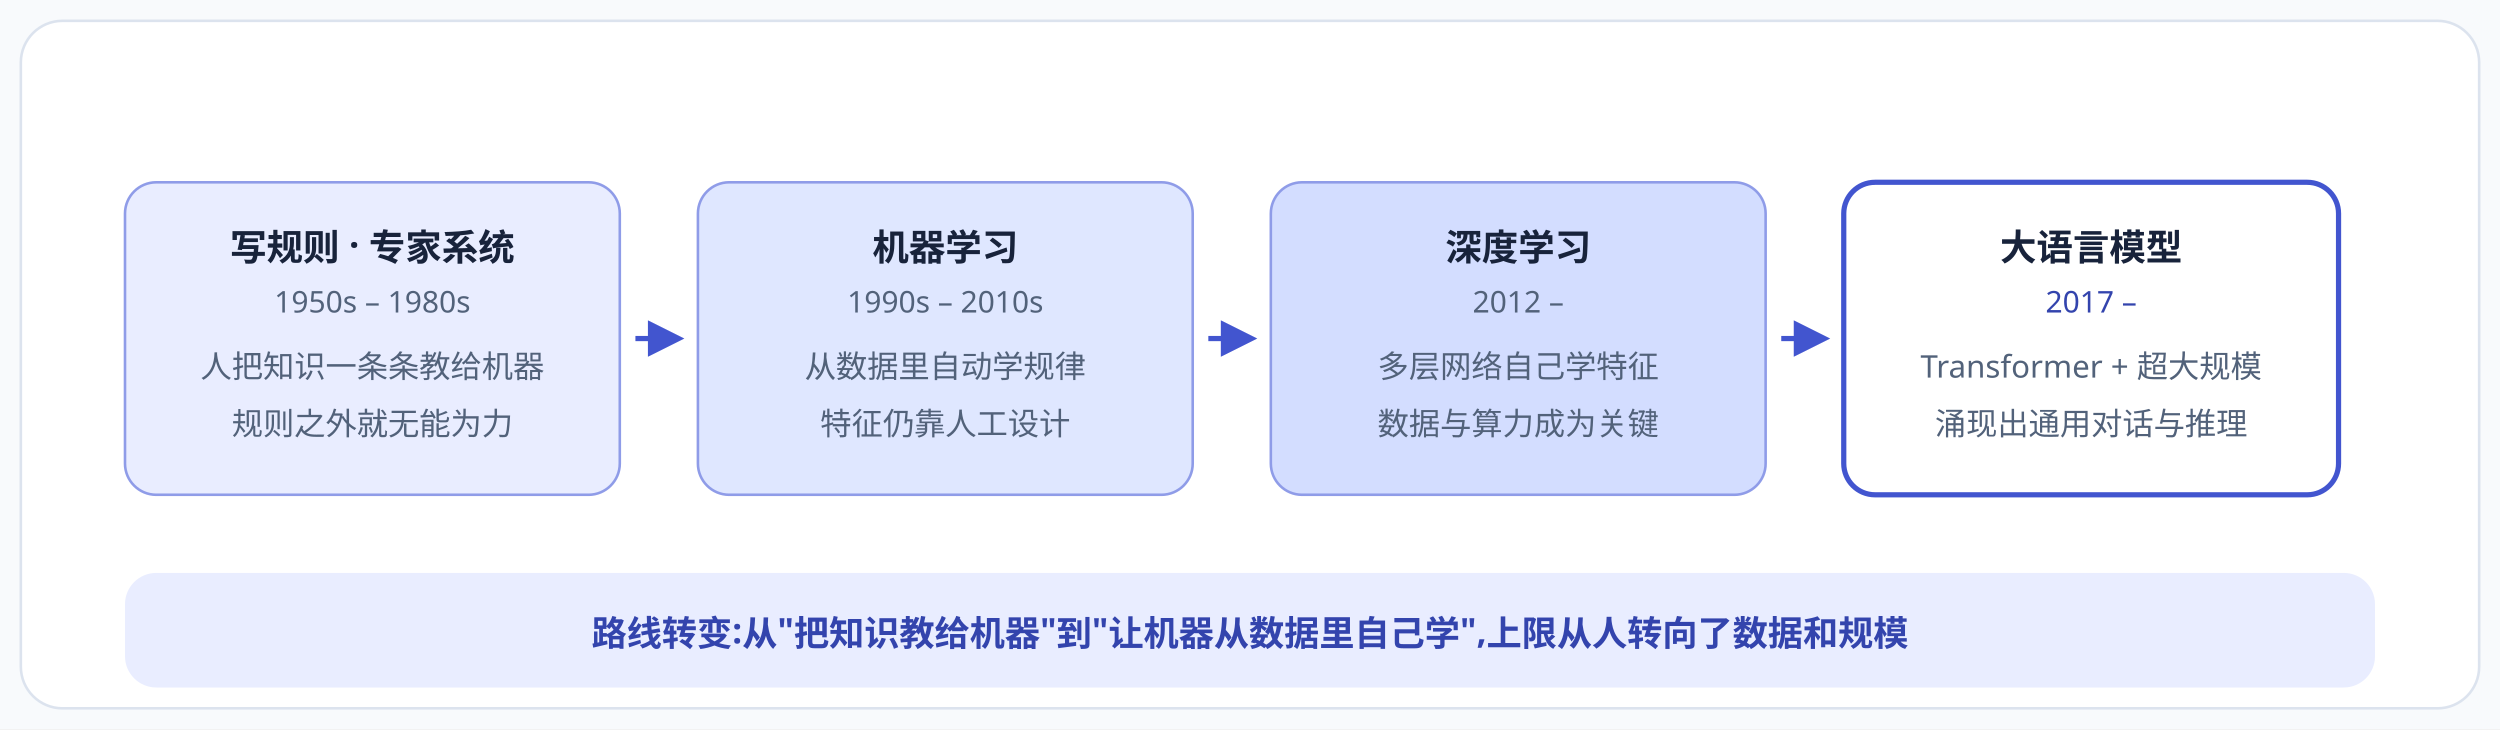
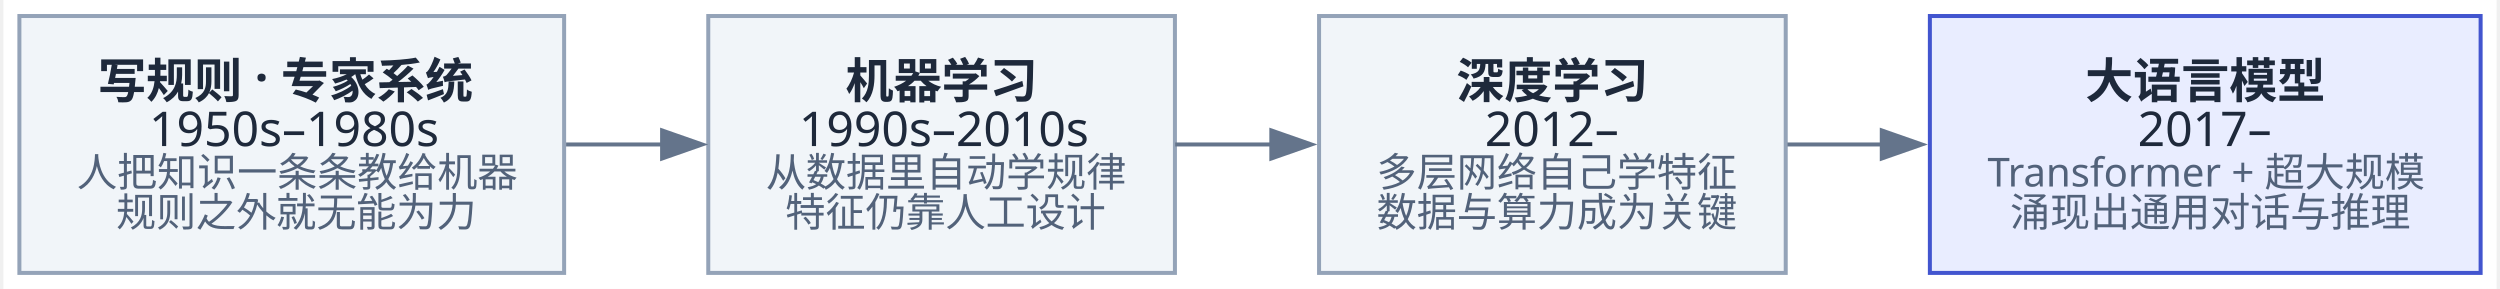
- <svg xmlns="http://www.w3.org/2000/svg" viewBox="0 0 960 280" font-family="system-ui,'PingFang SC','Microsoft YaHei','Noto Sans SC',sans-serif">
-   <defs>
-     <marker id="arr3" viewBox="0 0 10 10" refX="8" refY="5" markerWidth="7" markerHeight="7" orient="auto">
-       <path d="M0,0 L10,5 L0,10 z" fill="#4255cf" />
-     </marker>
-   </defs>
-   <rect width="960" height="280" fill="#f8fafc" />
-   <rect x="8" y="8" width="944" height="264" rx="16" fill="#ffffff" stroke="#dce3ee" />
-   <rect x="48" y="70" width="190" height="120" rx="12" fill="#e9edff" stroke="#8f9ce8" />
-   <text x="143" y="100" font-size="14" font-weight="650" fill="#18233b" text-anchor="middle">写规则 · 专家系统</text>
-   <text x="143" y="120" font-size="11.5" fill="#52627a" text-anchor="middle">1950s – 1980s</text>
-   <text x="143" y="145" font-size="12" fill="#52627a" text-anchor="middle">人把知识一条条教给机器</text>
-   <text x="143" y="167" font-size="12" fill="#52627a" text-anchor="middle">规则之外就无能为力</text>
-   <line x1="244" y1="130" x2="260" y2="130" stroke="#4255cf" stroke-width="2" marker-end="url(#arr3)" />
-   <rect x="268" y="70" width="190" height="120" rx="12" fill="#dfe7ff" stroke="#8f9ce8" />
-   <text x="363" y="100" font-size="14" font-weight="650" fill="#18233b" text-anchor="middle">机器学习</text>
-   <text x="363" y="120" font-size="11.5" fill="#52627a" text-anchor="middle">1990s – 2010s</text>
-   <text x="363" y="145" font-size="12" fill="#52627a" text-anchor="middle">从数据里自动学规律</text>
-   <text x="363" y="167" font-size="12" fill="#52627a" text-anchor="middle">特征仍靠人工设计</text>
-   <line x1="464" y1="130" x2="480" y2="130" stroke="#4255cf" stroke-width="2" marker-end="url(#arr3)" />
-   <rect x="488" y="70" width="190" height="120" rx="12" fill="#d3ddff" stroke="#8f9ce8" />
-   <text x="583" y="100" font-size="14" font-weight="650" fill="#18233b" text-anchor="middle">深度学习</text>
-   <text x="583" y="120" font-size="11.5" fill="#52627a" text-anchor="middle">2012 –</text>
-   <text x="583" y="145" font-size="12" fill="#52627a" text-anchor="middle">多层网络自己学特征</text>
-   <text x="583" y="167" font-size="12" fill="#52627a" text-anchor="middle">数据与算力成为关键</text>
-   <line x1="684" y1="130" x2="700" y2="130" stroke="#4255cf" stroke-width="2" marker-end="url(#arr3)" />
-   <rect x="708" y="70" width="190" height="120" rx="12" fill="#ffffff" stroke="#4255cf" stroke-width="2" />
-   <text x="803" y="100" font-size="14" font-weight="650" fill="#18233b" text-anchor="middle">大语言模型</text>
-   <text x="803" y="120" font-size="11.5" fill="#3344ad" text-anchor="middle">2017 –</text>
-   <text x="803" y="145" font-size="12" fill="#52627a" text-anchor="middle">Transformer + 超大规模</text>
-   <text x="803" y="167" font-size="12" fill="#52627a" text-anchor="middle">涌现出通用对话与推理</text>
-   <rect x="48" y="220" width="864" height="44" rx="12" fill="#e9edff" />
-   <text x="480" y="248" font-size="13.5" font-weight="650" fill="#3344ad" text-anchor="middle">路线转变:从"把知识教给机器"到"让机器从数据里自己学",上限从人转向了数据和规模</text>
+ <svg xmlns="http://www.w3.org/2000/svg" width="623pt" height="72pt" viewBox="0.00 0.00 622.70 72.16">
+   <g id="graph0" class="graph" transform="scale(1 1) rotate(0) translate(4 68.16)">
+     <polygon fill="white" stroke="none" points="-4,4 -4,-68.16 618.7,-68.16 618.7,4 -4,4" />
+     <g id="node1" class="node">
+       <polygon fill="#f1f5f9" stroke="#94a3b8" points="136.05,-64.16 0,-64.16 0,0 136.05,0 136.05,-64.16" />
+       <text text-anchor="start" x="19.65" y="-43.68" font-family="Microsoft YaHei" font-weight="bold" font-size="12.00" fill="#1e293b">写规则 · 专家系统</text>
+       <text text-anchor="start" x="32.4" y="-31.68" font-family="Microsoft YaHei" font-size="12.00" fill="#1e293b">1950s–1980s</text>
+       <text text-anchor="start" x="14.4" y="-21.58" font-family="Microsoft YaHei" font-size="10.00" fill="#52627a">人把知识一条条教给机器</text>
+       <text text-anchor="start" x="24.15" y="-11.58" font-family="Microsoft YaHei" font-size="10.00" fill="#52627a">规则之外就无能为力</text>
+     </g>
+     <g id="node2" class="node">
+       <polygon fill="#f1f5f9" stroke="#94a3b8" points="288.6,-64.16 172.05,-64.16 172.05,0 288.6,0 288.6,-64.16" />
+       <text text-anchor="start" x="206.32" y="-43.68" font-family="Microsoft YaHei" font-weight="bold" font-size="12.00" fill="#1e293b">机器学习</text>
+       <text text-anchor="start" x="194.7" y="-31.68" font-family="Microsoft YaHei" font-size="12.00" fill="#1e293b">1990s–2010s</text>
+       <text text-anchor="start" x="186.45" y="-21.58" font-family="Microsoft YaHei" font-size="10.00" fill="#52627a">从数据里自动学规律</text>
+       <text text-anchor="start" x="191.32" y="-11.58" font-family="Microsoft YaHei" font-size="10.00" fill="#52627a">特征仍靠人工设计</text>
+     </g>
+     <g id="edge1" class="edge">
+       <path fill="none" stroke="#64748b" d="M136.54,-32.08C144.48,-32.08 152.58,-32.08 160.53,-32.08" />
+       <polygon fill="#64748b" stroke="#64748b" points="160.52,-35.58 170.52,-32.08 160.52,-28.58 160.52,-35.58" />
+     </g>
+     <g id="node3" class="node">
+       <polygon fill="#f1f5f9" stroke="#94a3b8" points="441.15,-64.16 324.6,-64.16 324.6,0 441.15,0 441.15,-64.16" />
+       <text text-anchor="start" x="358.87" y="-43.68" font-family="Microsoft YaHei" font-weight="bold" font-size="12.00" fill="#1e293b">深度学习</text>
+       <text text-anchor="start" x="366" y="-31.68" font-family="Microsoft YaHei" font-size="12.00" fill="#1e293b">2012–</text>
+       <text text-anchor="start" x="339" y="-21.58" font-family="Microsoft YaHei" font-size="10.00" fill="#52627a">多层网络自己学特征</text>
+       <text text-anchor="start" x="339" y="-11.58" font-family="Microsoft YaHei" font-size="10.00" fill="#52627a">数据与算力成为关键</text>
+     </g>
+     <g id="edge2" class="edge">
+       <path fill="none" stroke="#64748b" d="M288.67,-32.08C296.58,-32.08 304.77,-32.08 312.86,-32.08" />
+       <polygon fill="#64748b" stroke="#64748b" points="312.68,-35.58 322.68,-32.08 312.68,-28.58 312.68,-35.58" />
+     </g>
+     <g id="node4" class="node">
+       <polygon fill="#e9edff" stroke="#4255cf" points="614.7,-64.16 477.15,-64.16 477.15,0 614.7,0 614.7,-64.16" />
+       <text text-anchor="start" x="515.92" y="-43.68" font-family="Microsoft YaHei" font-weight="bold" font-size="12.00" fill="#1e293b">大语言模型</text>
+       <text text-anchor="start" x="529.05" y="-31.68" font-family="Microsoft YaHei" font-size="12.00" fill="#1e293b">2017–</text>
+       <text text-anchor="start" x="491.55" y="-21.58" font-family="Microsoft YaHei" font-size="10.00" fill="#52627a">Transformer + 超大规模</text>
+       <text text-anchor="start" x="497.17" y="-11.58" font-family="Microsoft YaHei" font-size="10.00" fill="#52627a">涌现出通用对话与推理</text>
+     </g>
+     <g id="edge3" class="edge">
+       <path fill="none" stroke="#64748b" d="M441.56,-32.08C449.29,-32.08 457.33,-32.08 465.35,-32.08" />
+       <polygon fill="#64748b" stroke="#64748b" points="465.14,-35.58 475.14,-32.08 465.14,-28.58 465.14,-35.58" />
+     </g>
+   </g>
</svg>
